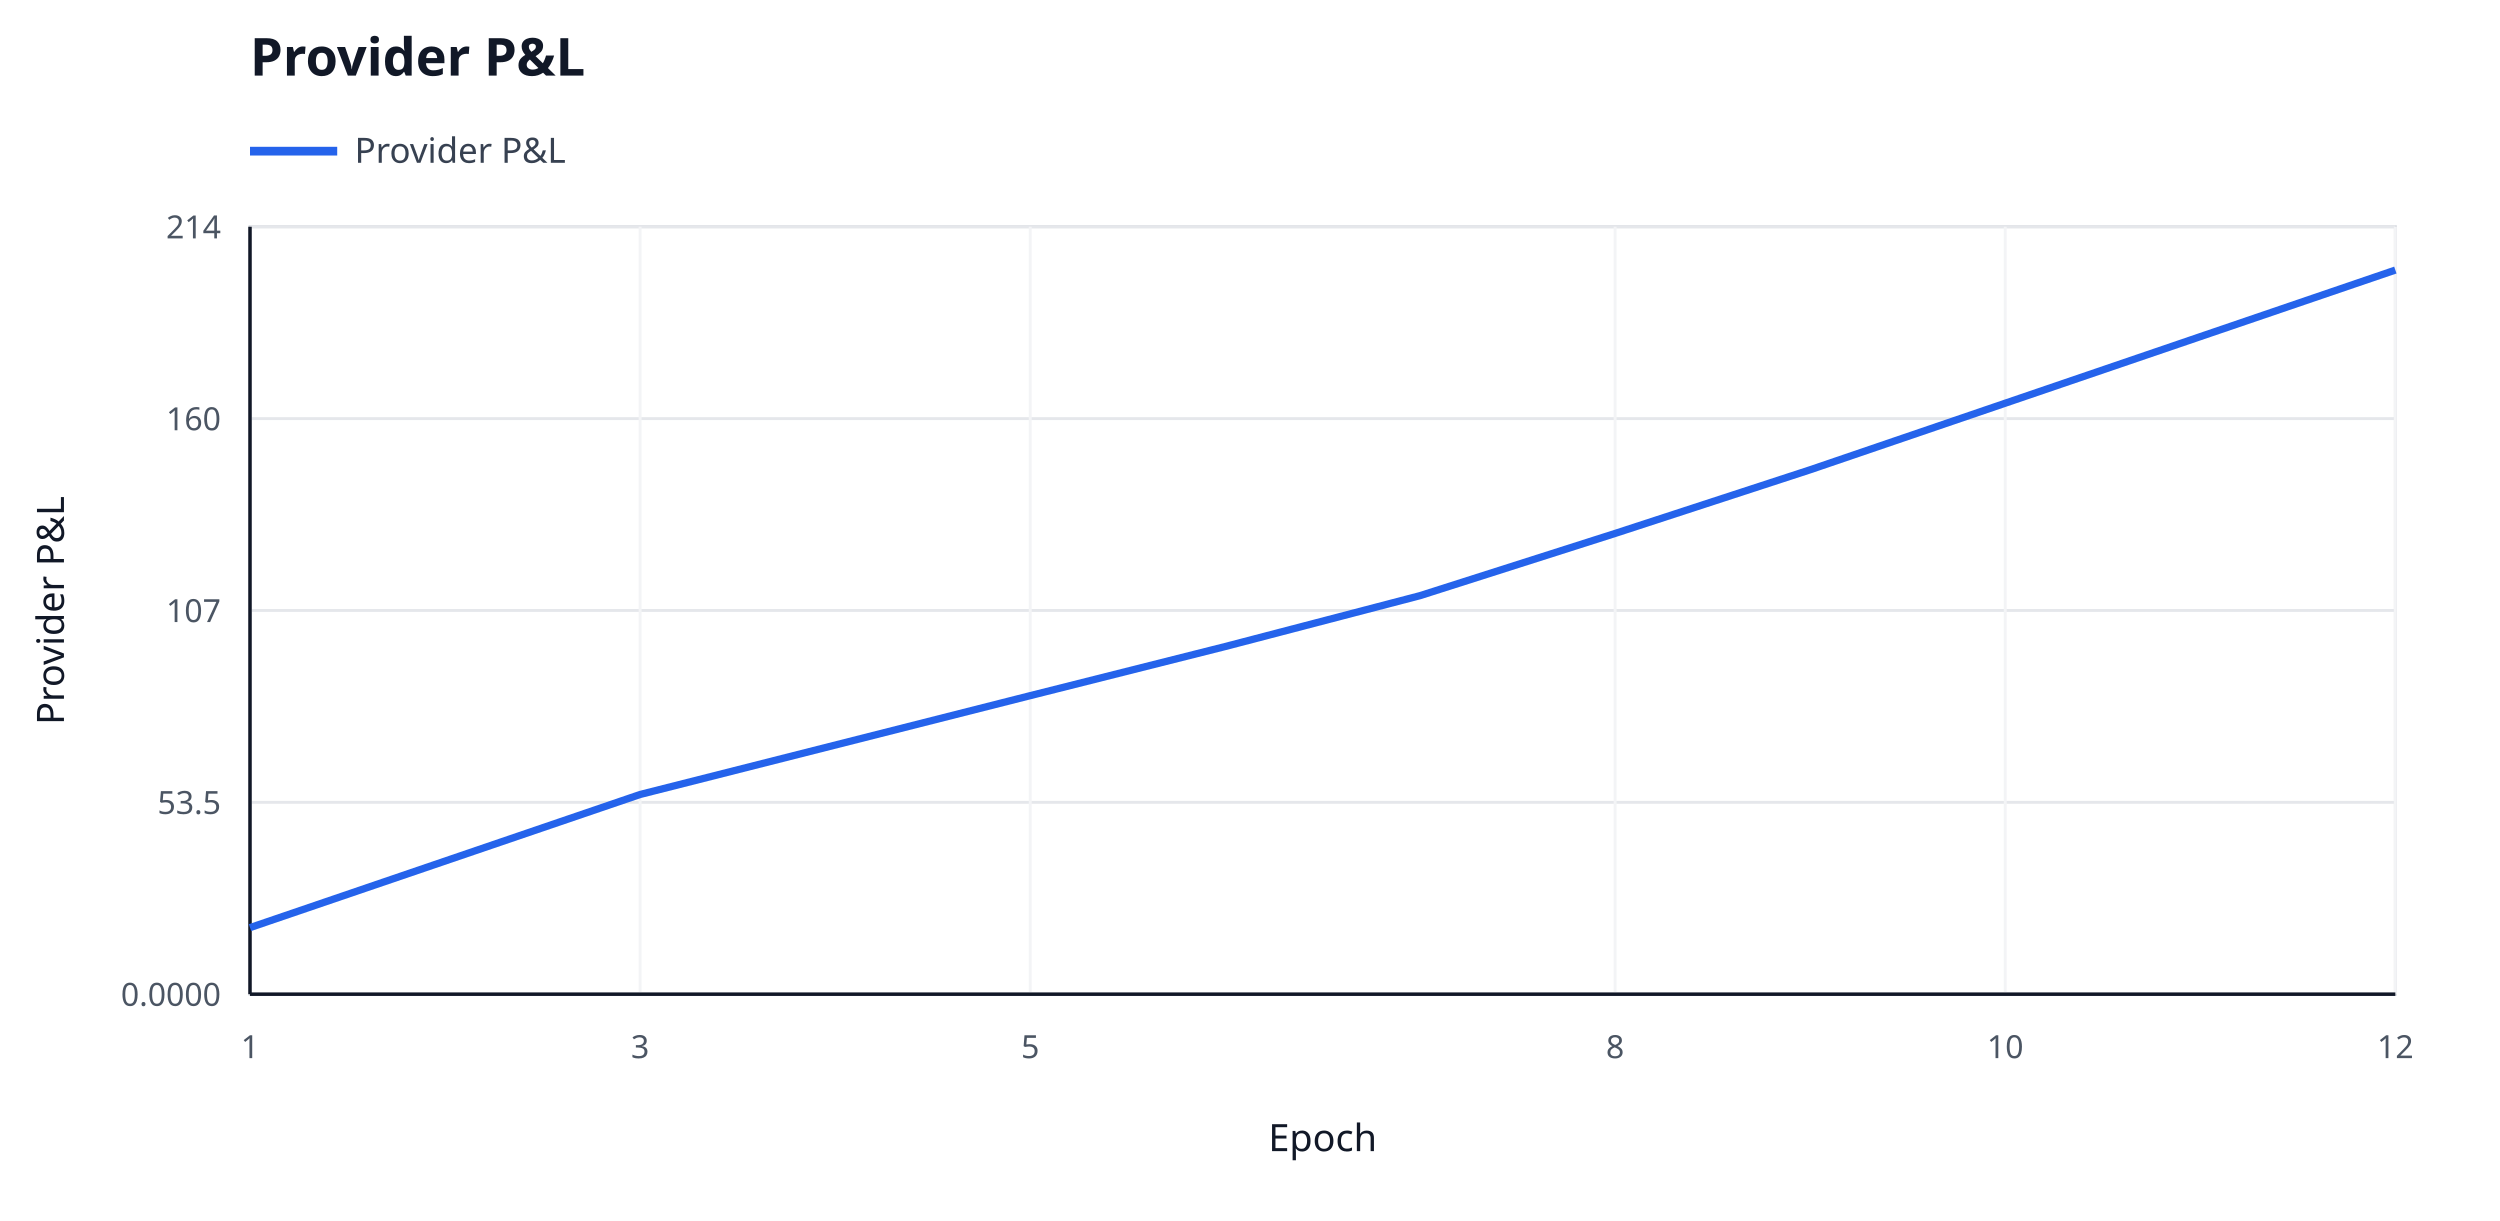
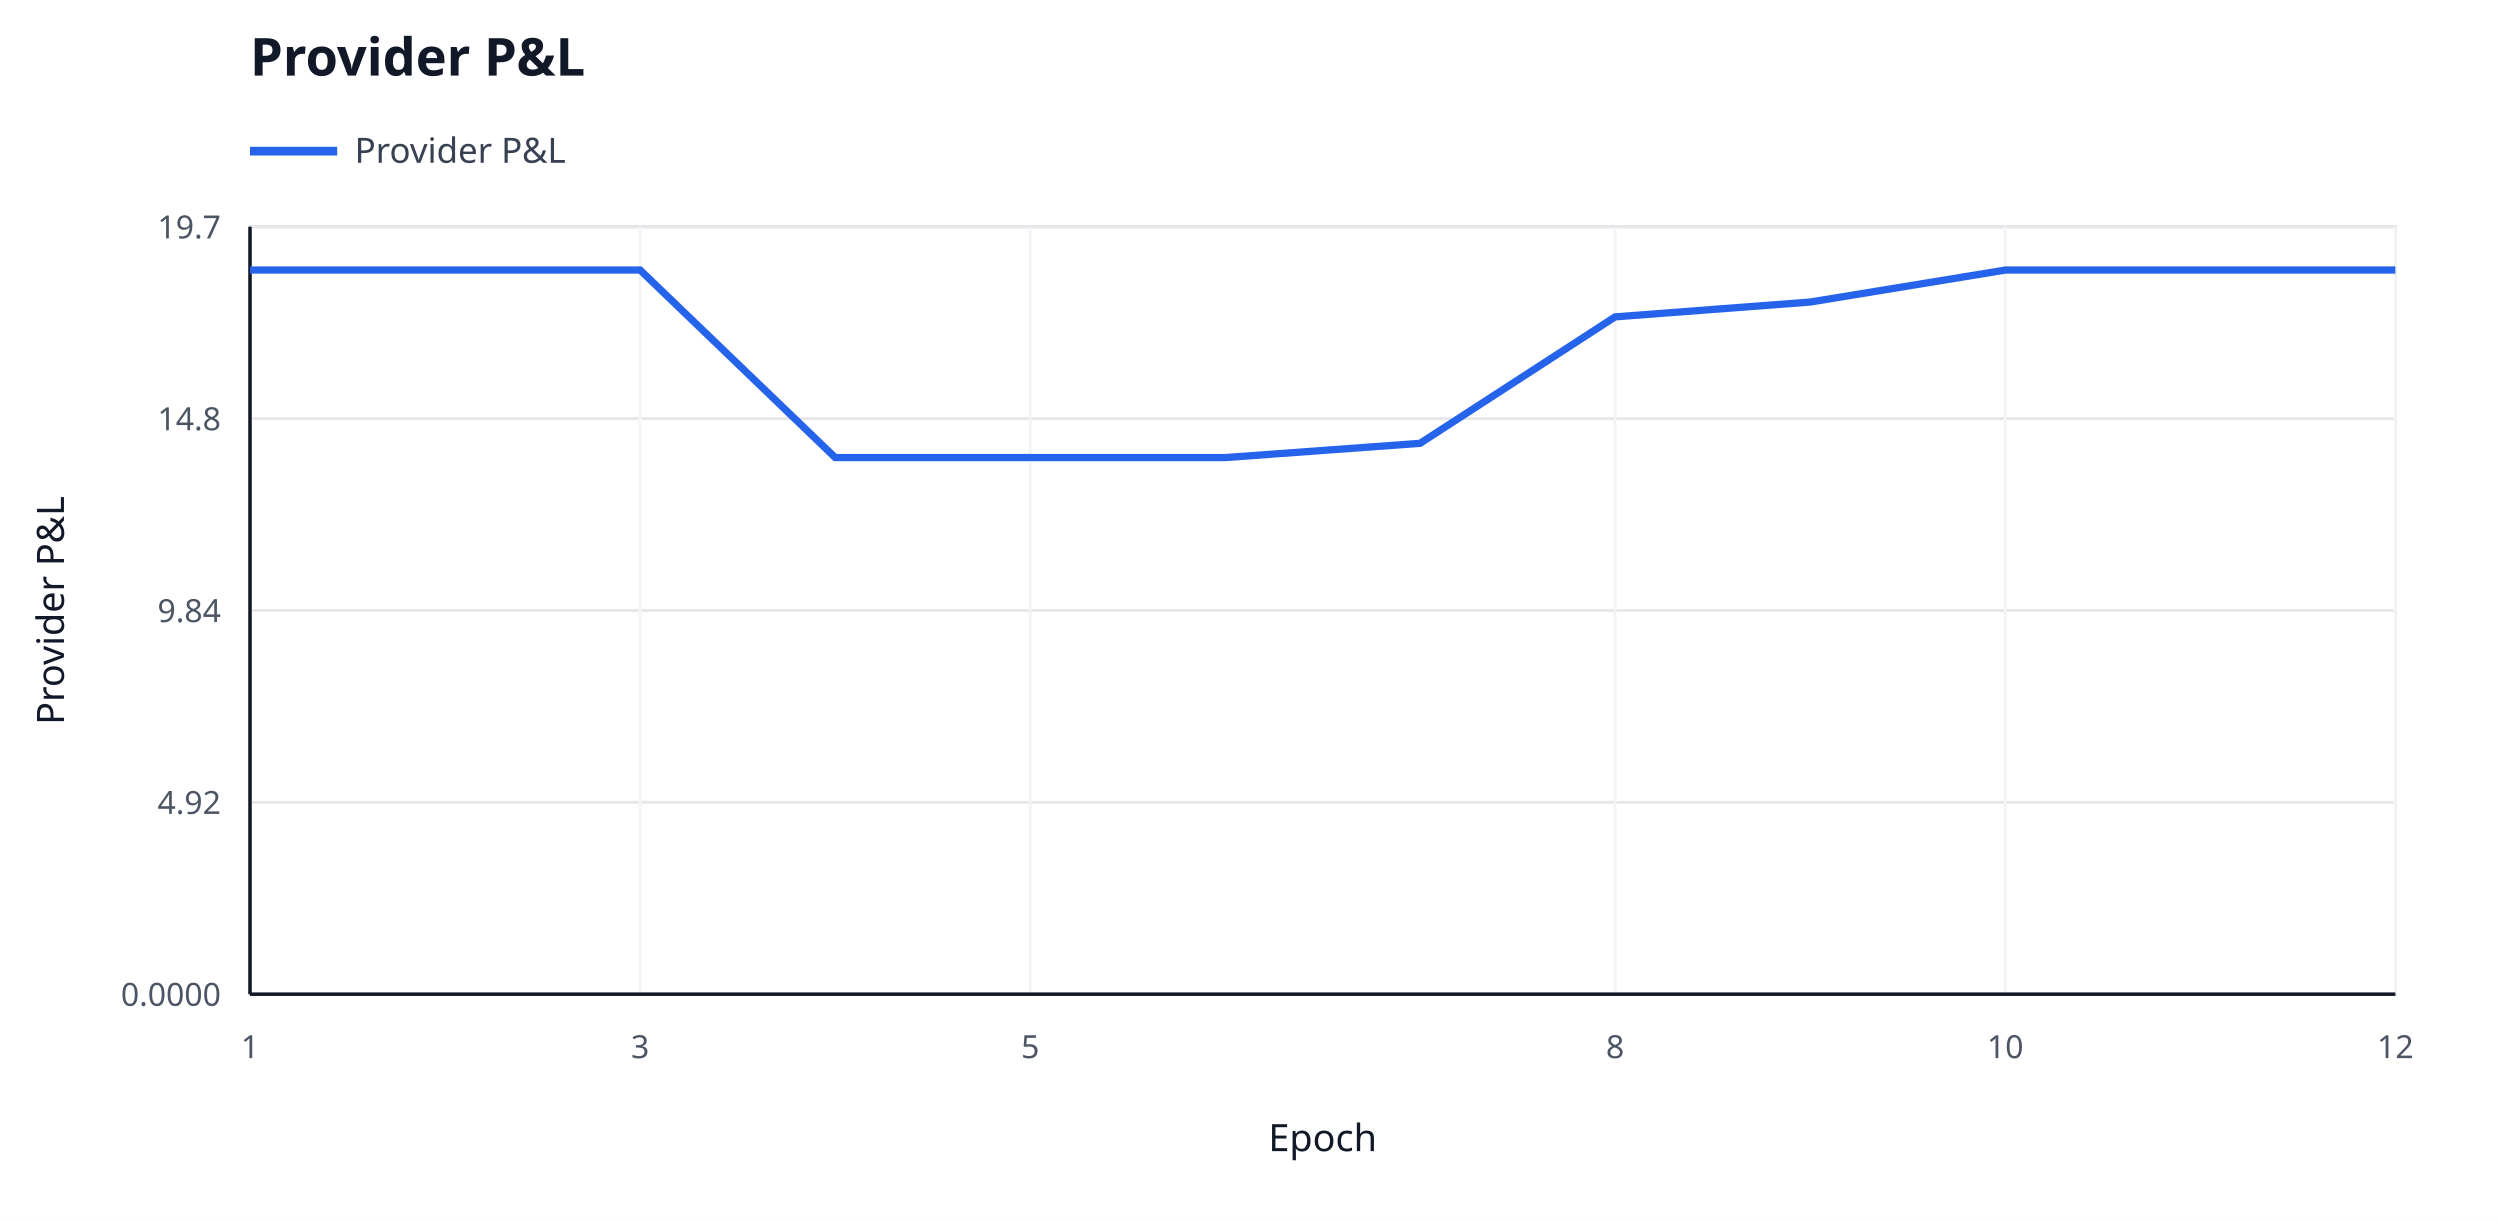
<svg xmlns="http://www.w3.org/2000/svg" width="860" height="420" viewBox="0 0 860 420">
  <rect width="100%" height="100%" fill="#ffffff" />
  <text x="86" y="26" font-family="sans-serif" font-size="18" font-weight="700" fill="#111827">Provider P&amp;L</text>
  <line x1="86" y1="52" x2="116" y2="52" stroke="#2563eb" stroke-width="3" />
  <text x="122" y="56" font-family="sans-serif" font-size="12" fill="#374151">Provider P&amp;L</text>
  <rect x="86" y="78" width="738" height="264" fill="#ffffff" stroke="#d1d5db" />
  <line x1="86" y1="342.0" x2="824" y2="342.0" stroke="#e5e7eb" stroke-width="1" />
  <text x="76" y="346.0" font-family="sans-serif" font-size="11" text-anchor="end" fill="#4b5563">0.0000</text>
  <line x1="86" y1="276.0" x2="824" y2="276.0" stroke="#e5e7eb" stroke-width="1" />
-   <text x="76" y="280.0" font-family="sans-serif" font-size="11" text-anchor="end" fill="#4b5563">53.5</text>
+   <text x="76" y="280.0" font-family="sans-serif" font-size="11" text-anchor="end" fill="#4b5563">4.92</text>
  <line x1="86" y1="210.0" x2="824" y2="210.0" stroke="#e5e7eb" stroke-width="1" />
-   <text x="76" y="214.0" font-family="sans-serif" font-size="11" text-anchor="end" fill="#4b5563">107</text>
+   <text x="76" y="214.0" font-family="sans-serif" font-size="11" text-anchor="end" fill="#4b5563">9.84</text>
  <line x1="86" y1="144.0" x2="824" y2="144.0" stroke="#e5e7eb" stroke-width="1" />
-   <text x="76" y="148.0" font-family="sans-serif" font-size="11" text-anchor="end" fill="#4b5563">160</text>
+   <text x="76" y="148.0" font-family="sans-serif" font-size="11" text-anchor="end" fill="#4b5563">14.8</text>
  <line x1="86" y1="78.0" x2="824" y2="78.0" stroke="#e5e7eb" stroke-width="1" />
-   <text x="76" y="82.0" font-family="sans-serif" font-size="11" text-anchor="end" fill="#4b5563">214</text>
+   <text x="76" y="82.0" font-family="sans-serif" font-size="11" text-anchor="end" fill="#4b5563">19.7</text>
  <line x1="86.0" y1="78" x2="86.0" y2="342" stroke="#f3f4f6" stroke-width="1" />
  <text x="86.0" y="364" font-family="sans-serif" font-size="11" text-anchor="middle" fill="#4b5563">1</text>
  <line x1="220.2" y1="78" x2="220.2" y2="342" stroke="#f3f4f6" stroke-width="1" />
  <text x="220.2" y="364" font-family="sans-serif" font-size="11" text-anchor="middle" fill="#4b5563">3</text>
  <line x1="354.4" y1="78" x2="354.4" y2="342" stroke="#f3f4f6" stroke-width="1" />
  <text x="354.4" y="364" font-family="sans-serif" font-size="11" text-anchor="middle" fill="#4b5563">5</text>
  <line x1="555.6" y1="78" x2="555.6" y2="342" stroke="#f3f4f6" stroke-width="1" />
  <text x="555.6" y="364" font-family="sans-serif" font-size="11" text-anchor="middle" fill="#4b5563">8</text>
  <line x1="689.8" y1="78" x2="689.8" y2="342" stroke="#f3f4f6" stroke-width="1" />
  <text x="689.8" y="364" font-family="sans-serif" font-size="11" text-anchor="middle" fill="#4b5563">10</text>
  <line x1="824.0" y1="78" x2="824.0" y2="342" stroke="#f3f4f6" stroke-width="1" />
  <text x="824.0" y="364" font-family="sans-serif" font-size="11" text-anchor="middle" fill="#4b5563">12</text>
  <line x1="86" y1="342" x2="824" y2="342" stroke="#111827" stroke-width="1.2" />
  <line x1="86" y1="78" x2="86" y2="342" stroke="#111827" stroke-width="1.2" />
  <text x="455.0" y="396" font-family="sans-serif" font-size="13" text-anchor="middle" fill="#111827">Epoch</text>
  <text transform="translate(22 210.0) rotate(-90)" font-family="sans-serif" font-size="13" text-anchor="middle" fill="#111827">Provider P&amp;L</text>
-   <polyline fill="none" stroke="#2563eb" stroke-width="2.5" points="86.0,319.1 153.1,296.2 220.2,273.3 287.3,256.3 354.4,239.3 421.5,222.4 488.5,204.9 555.6,183.5 622.7,161.6 689.8,138.7 756.9,115.8 824.0,92.9" />
+   <polyline fill="none" stroke="#2563eb" stroke-width="2.5" points="86.0,92.9 153.1,92.9 220.2,92.9 287.3,157.4 354.4,157.4 421.5,157.4 488.5,152.5 555.6,109.0 622.7,103.9 689.8,92.9 756.9,92.9 824.0,92.9" />
</svg>
